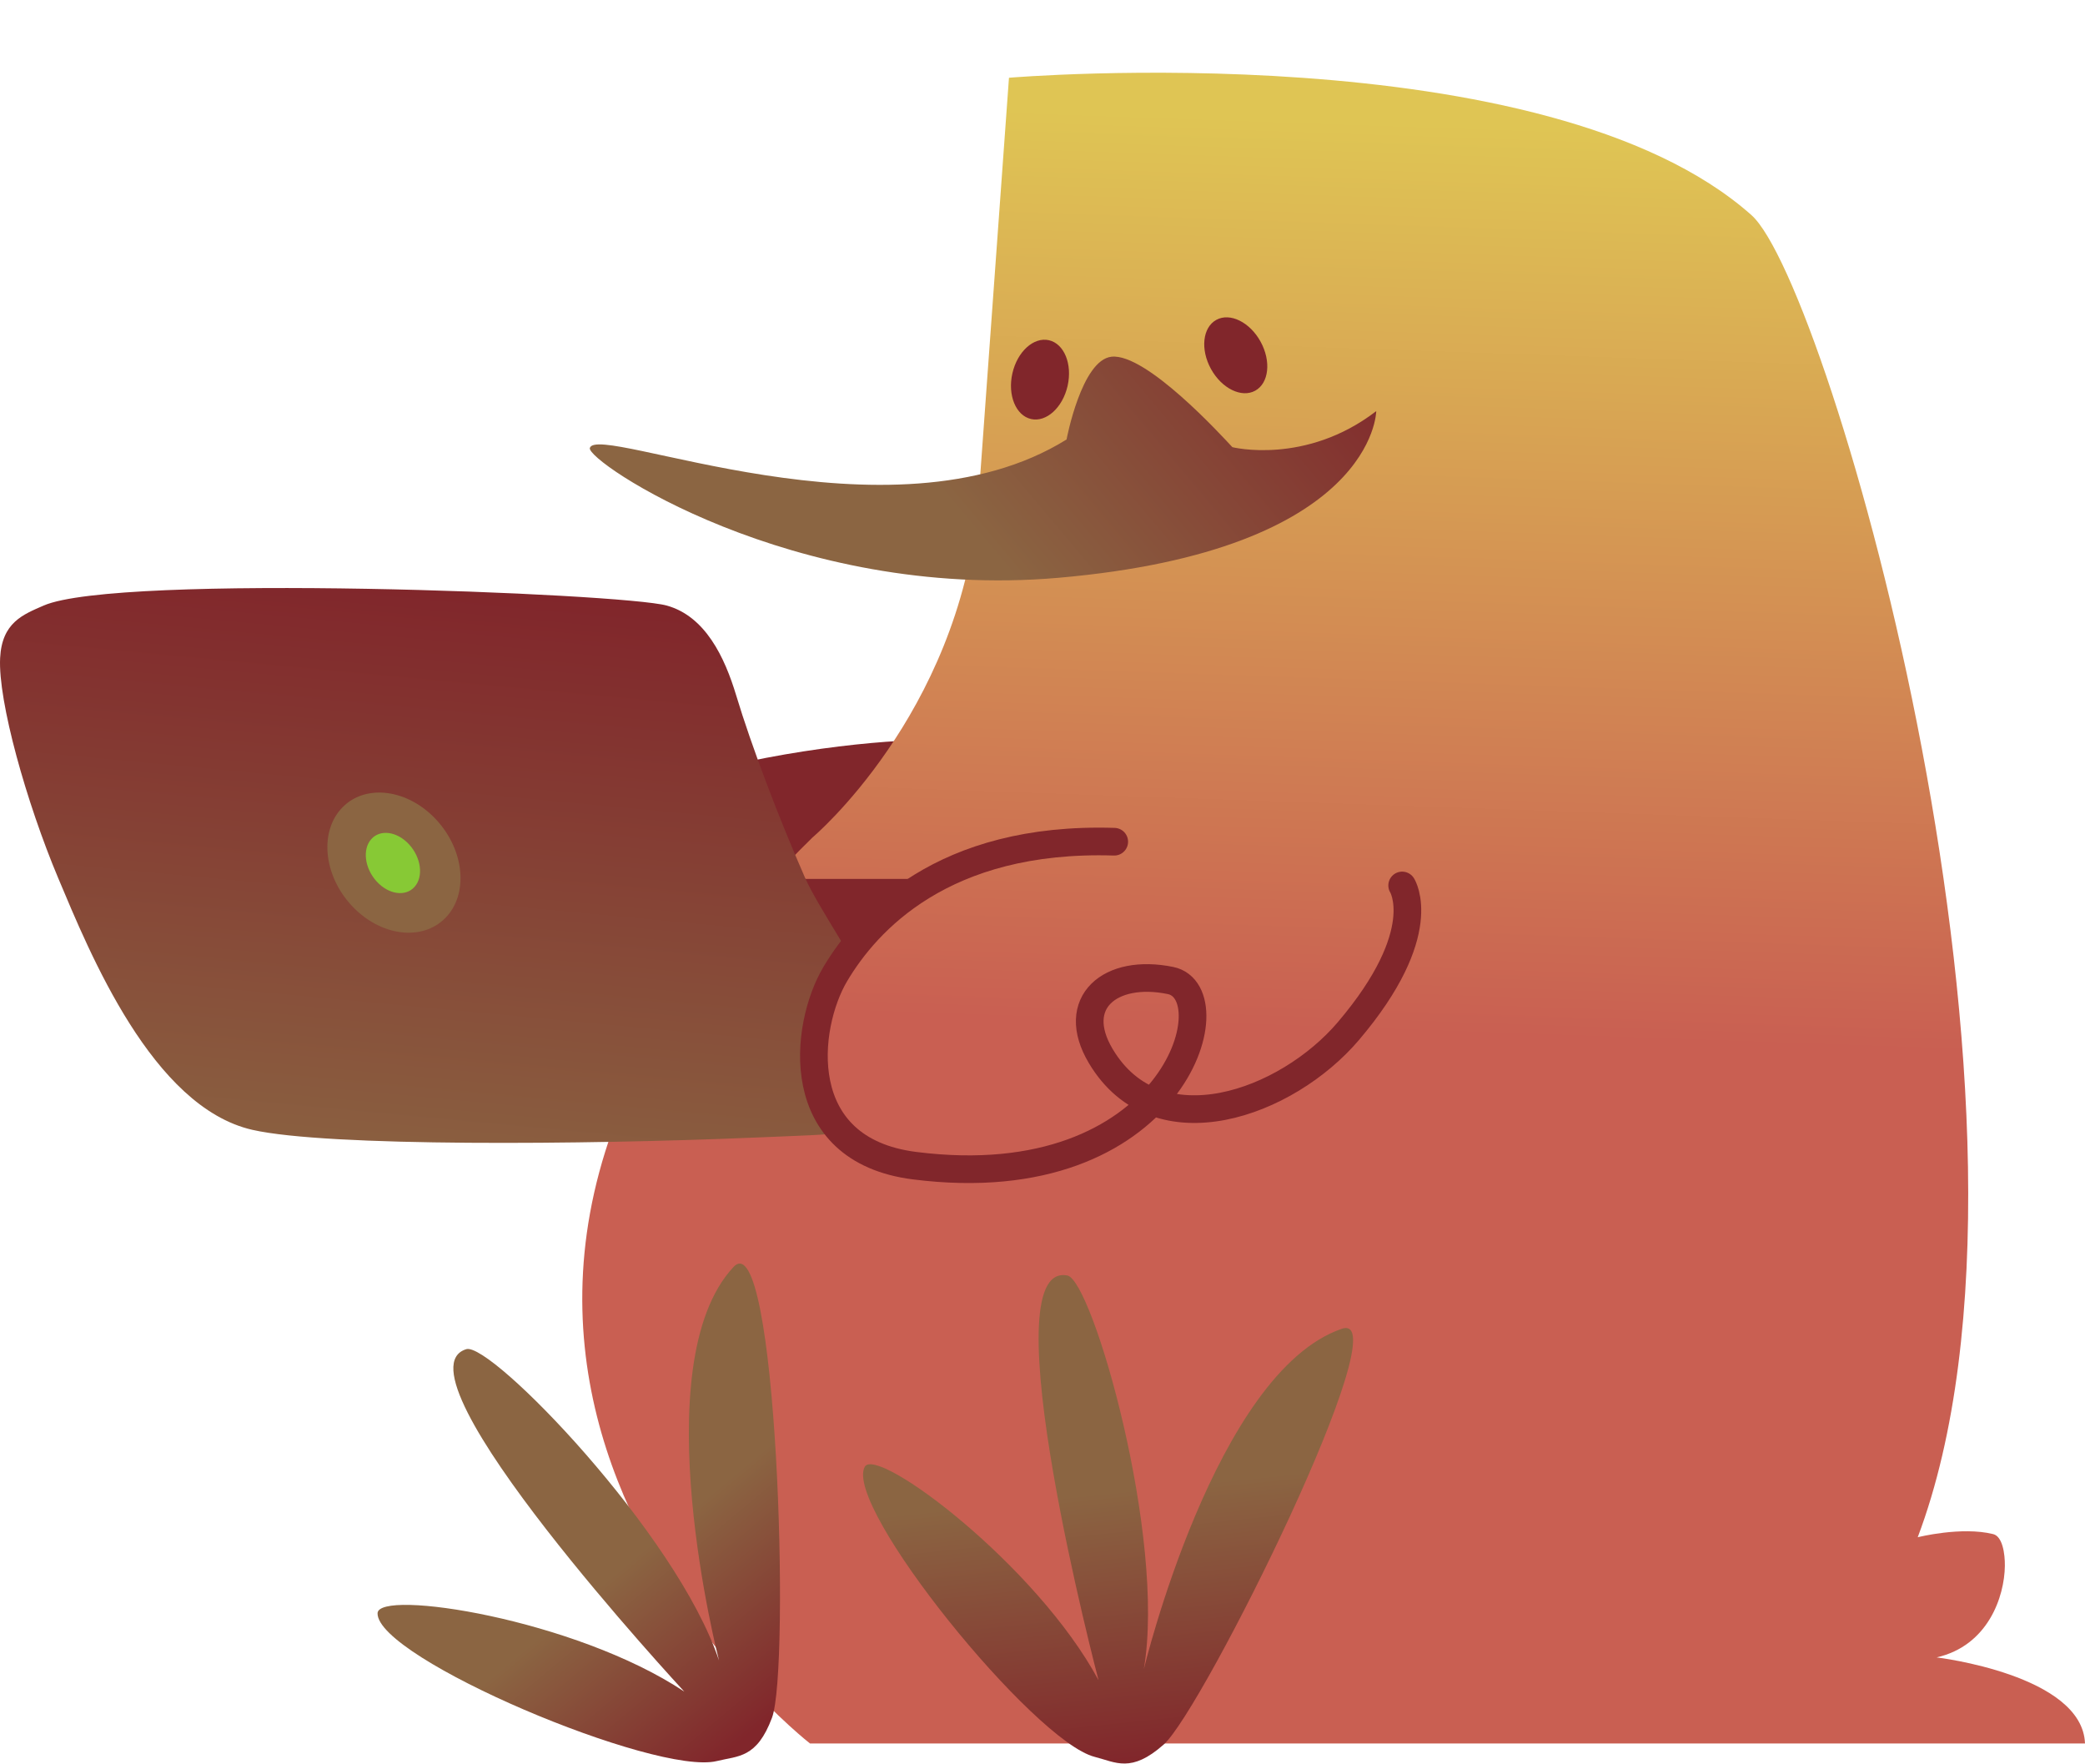
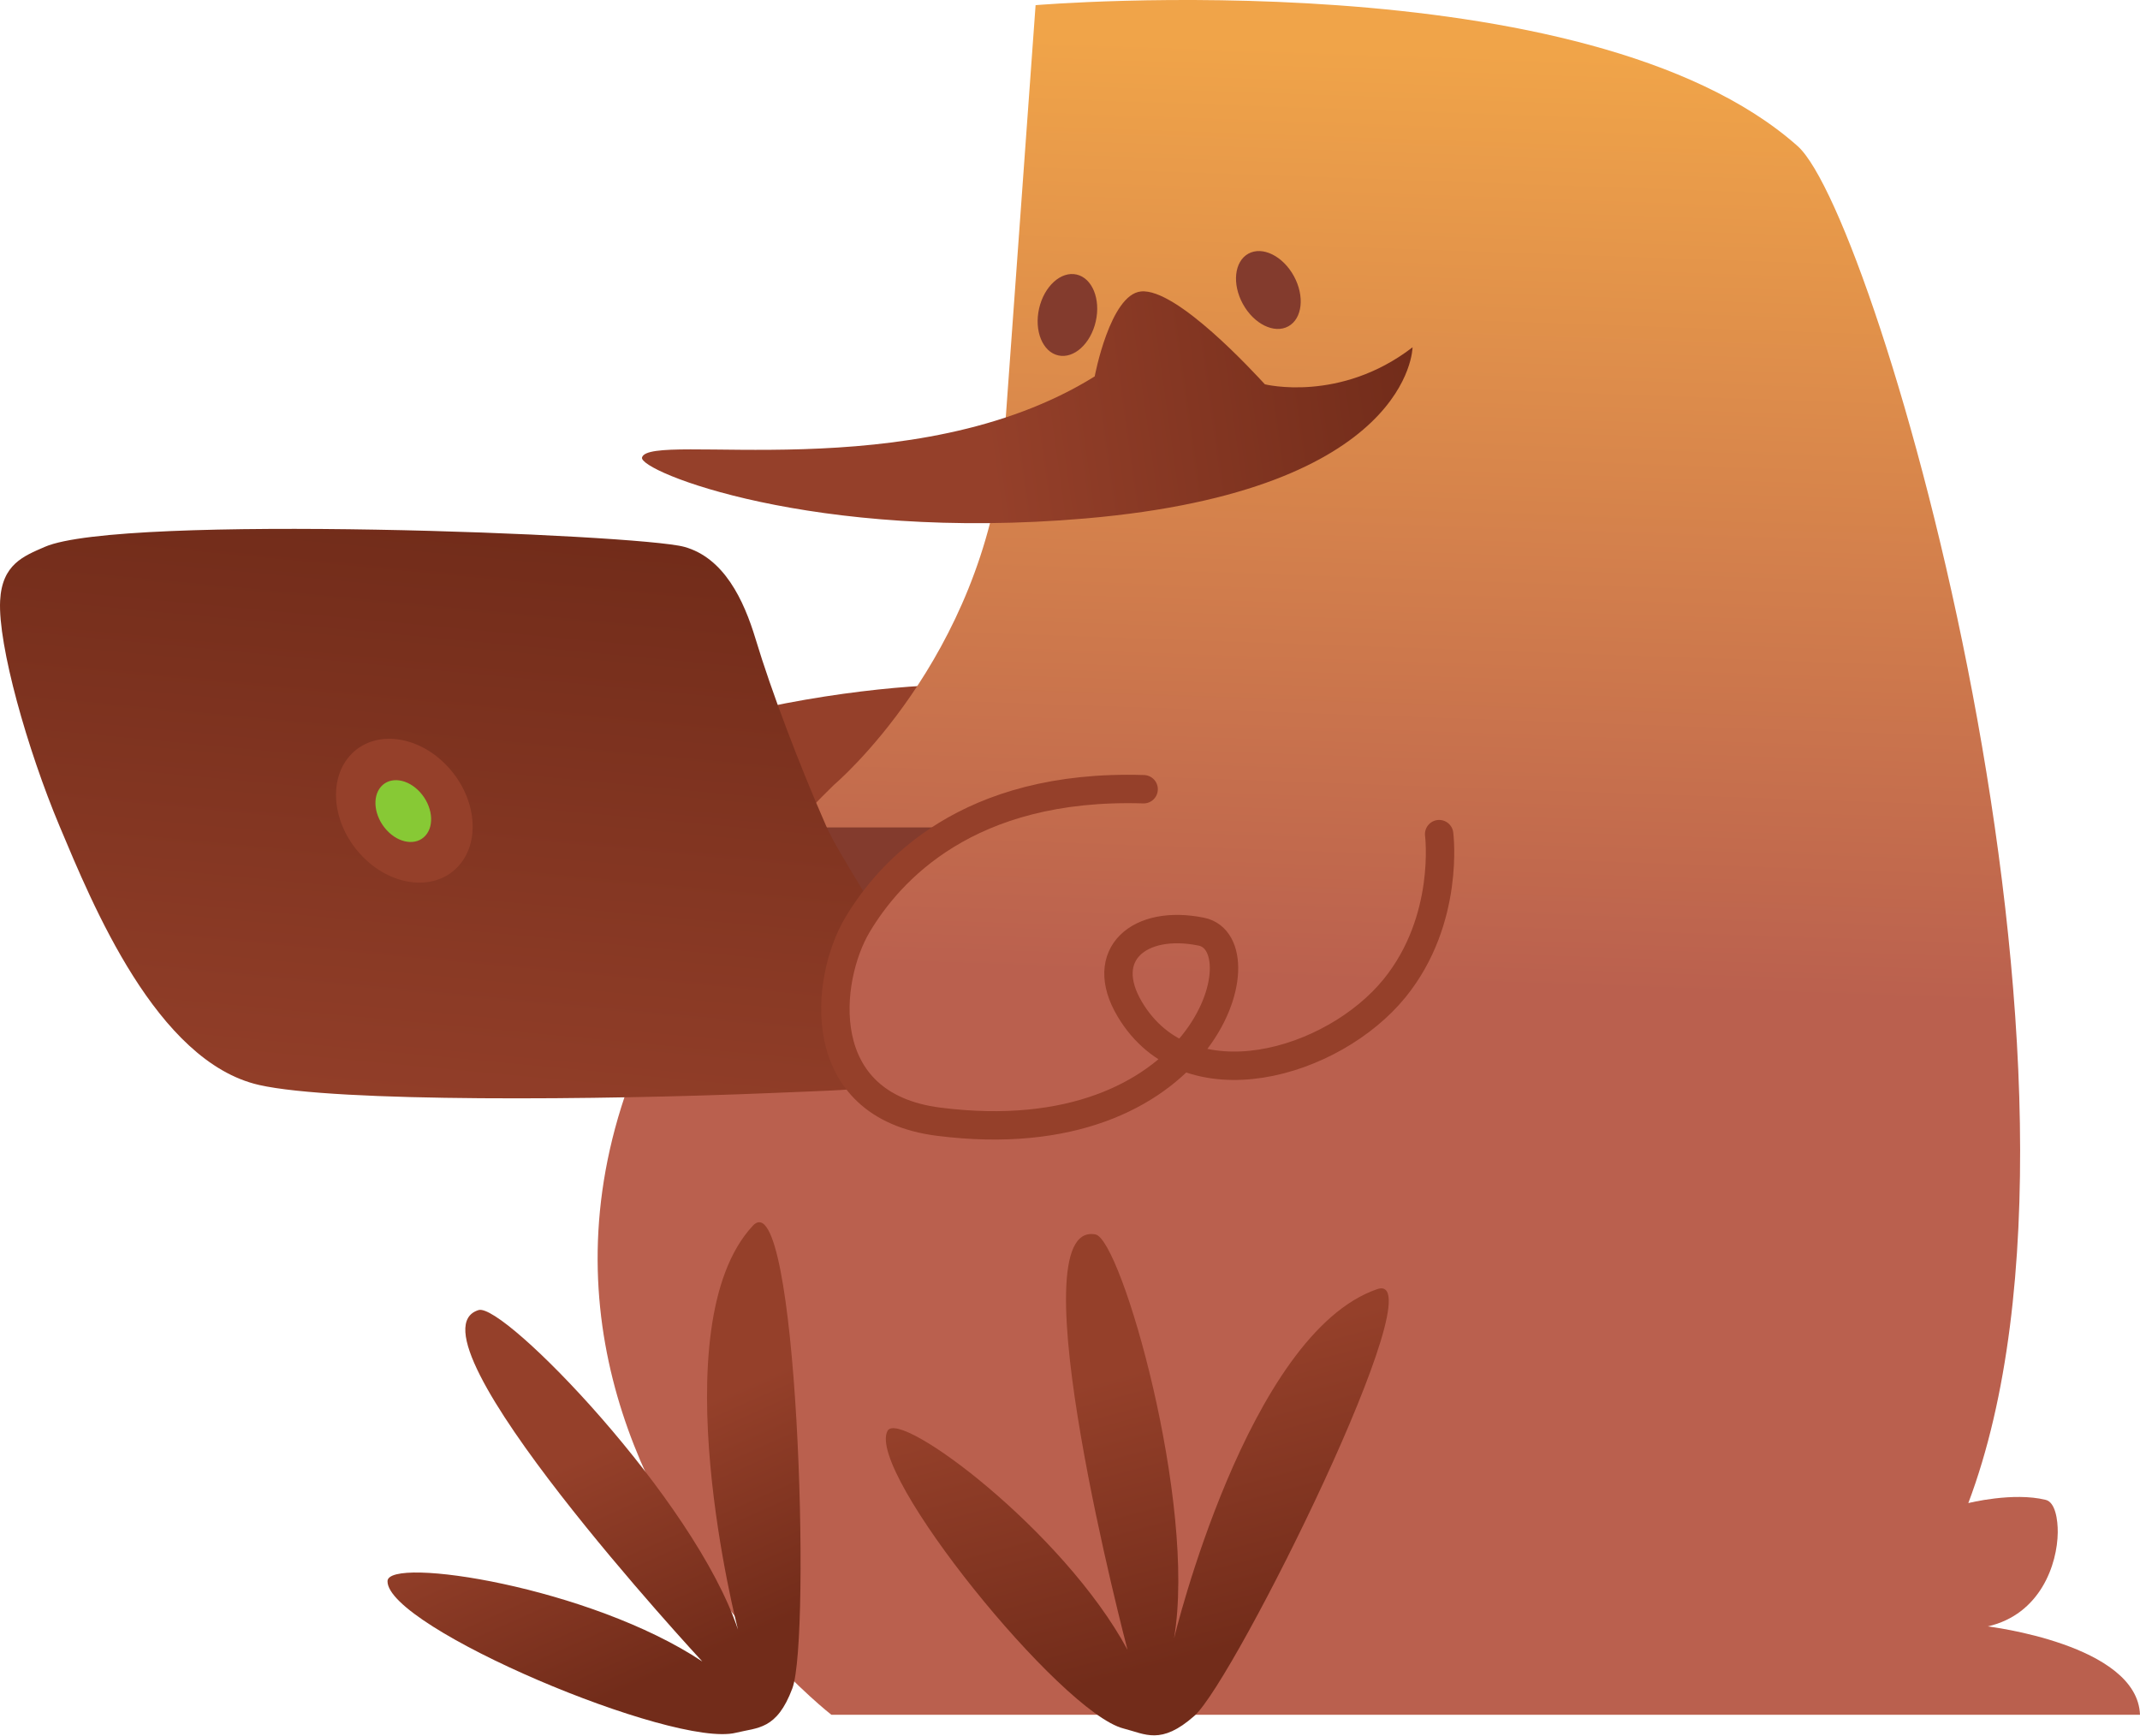
- <svg xmlns="http://www.w3.org/2000/svg" xmlns:xlink="http://www.w3.org/1999/xlink" width="150.758mm" height="127.508mm" viewBox="0 0 150.758 127.508" version="1.1" id="svg1" xml:space="preserve">
+ <svg xmlns="http://www.w3.org/2000/svg" xmlns:xlink="http://www.w3.org/1999/xlink" width="150.758mm" height="122.249mm" viewBox="0 0 150.758 122.249" version="1.1" id="svg1" xml:space="preserve">
  <defs id="defs1">
-     <linearGradient id="linearGradient49">
-       <stop style="stop-color:#8b6542;stop-opacity:1;" offset="0.445" id="stop48" />
-       <stop style="stop-color:#81262b;stop-opacity:1;" offset="1" id="stop49" />
+     <linearGradient id="linearGradient13">
+       <stop style="stop-color:#95402a;stop-opacity:1;" offset="0.442" id="stop12" />
+       <stop style="stop-color:#722c1a;stop-opacity:1;" offset="1" id="stop13" />
    </linearGradient>
-     <linearGradient id="linearGradient46">
-       <stop style="stop-color:#8b6542;stop-opacity:1;" offset="0.552" id="stop46" />
-       <stop style="stop-color:#81262b;stop-opacity:1;" offset="1" id="stop47" />
+     <linearGradient id="linearGradient9">
+       <stop style="stop-color:#95402a;stop-opacity:1;" offset="0.442" id="stop8" />
+       <stop style="stop-color:#722c1a;stop-opacity:1;" offset="1" id="stop9" />
+     </linearGradient>
+     <linearGradient id="linearGradient6">
+       <stop style="stop-color:#95402a;stop-opacity:1;" offset="0" id="stop4" />
+       <stop style="stop-color:#722c1a;stop-opacity:1;" offset="0.902" id="stop5" />
+     </linearGradient>
+     <linearGradient id="linearGradient2">
+       <stop style="stop-color:#ba604e;stop-opacity:1;" offset="0.394" id="stop1" />
+       <stop style="stop-color:#f0a449;stop-opacity:1;" offset="1" id="stop2" />
+     </linearGradient>
+     <linearGradient id="swatch24">
+       <stop style="stop-color:#95402a;stop-opacity:1;" offset="0" id="stop24" />
+     </linearGradient>
+     <linearGradient id="swatch23">
+       <stop style="stop-color:#87c935;stop-opacity:1;" offset="0" id="stop23" />
+     </linearGradient>
+     <linearGradient id="swatch22">
+       <stop style="stop-color:#244d27;stop-opacity:1;" offset="0" id="stop22" />
+     </linearGradient>
+     <linearGradient id="swatch21">
+       <stop style="stop-color:#244d27;stop-opacity:1;" offset="0" id="stop21" />
+     </linearGradient>
+     <linearGradient id="swatch19">
+       <stop style="stop-color:#833b2d;stop-opacity:1;" offset="0" id="stop19" />
+     </linearGradient>
+     <linearGradient id="swatch18">
+       <stop style="stop-color:#377339;stop-opacity:1;" offset="0" id="stop18" />
+     </linearGradient>
+     <linearGradient id="swatch17">
+       <stop style="stop-color:#5f4128;stop-opacity:1;" offset="0" id="stop17" />
+     </linearGradient>
+     <linearGradient id="swatch16">
+       <stop style="stop-color:#95402a;stop-opacity:1;" offset="0" id="stop16" />
+     </linearGradient>
+     <linearGradient id="linearGradient11">
+       <stop style="stop-color:#95402a;stop-opacity:1;" offset="0.279" id="stop10" />
+       <stop style="stop-color:#722c1a;stop-opacity:1;" offset="0.861" id="stop11" />
    </linearGradient>
    <linearGradient id="linearGradient37">
-       <stop style="stop-color:#8b6542;stop-opacity:1;" offset="0.442" id="stop37" />
-       <stop style="stop-color:#81262b;stop-opacity:1;" offset="1" id="stop38" />
+       <stop style="stop-color:#833e2d;stop-opacity:1;" offset="0.442" id="stop37" />
+       <stop style="stop-color:#244d27;stop-opacity:1;" offset="1" id="stop38" />
    </linearGradient>
    <linearGradient id="linearGradient35">
-       <stop style="stop-color:#8b6542;stop-opacity:1;" offset="0" id="stop35" />
-       <stop style="stop-color:#81262b;stop-opacity:1;" offset="0.902" id="stop36" />
+       <stop style="stop-color:#833e2d;stop-opacity:1;" offset="0" id="stop35" />
+       <stop style="stop-color:#244d27;stop-opacity:1;" offset="0.902" id="stop36" />
    </linearGradient>
    <linearGradient id="linearGradient33">
-       <stop style="stop-color:#c95f52;stop-opacity:1;" offset="0.394" id="stop33" />
-       <stop style="stop-color:#dfc554;stop-opacity:1;" offset="1" id="stop34" />
+       <stop style="stop-color:#ba604e;stop-opacity:1;" offset="0.394" id="stop33" />
+       <stop style="stop-color:#87c935;stop-opacity:1;" offset="1" id="stop34" />
    </linearGradient>
    <linearGradient xlink:href="#linearGradient33" id="linearGradient34" x1="116.565" y1="198.1" x2="120.357" y2="89.509" gradientUnits="userSpaceOnUse" />
    <linearGradient xlink:href="#linearGradient35" id="linearGradient36" x1="-6.177" y1="182.08" x2="-0.336" y2="126.504" gradientUnits="userSpaceOnUse" />
    <linearGradient xlink:href="#linearGradient37" id="linearGradient38" x1="71.329" y1="133.064" x2="114.894" y2="96.509" gradientUnits="userSpaceOnUse" />
    <linearGradient xlink:href="#linearGradient49" id="linearGradient48" x1="100.3" y1="173.007" x2="104.004" y2="208.245" gradientUnits="userSpaceOnUse" />
    <linearGradient xlink:href="#linearGradient46" id="linearGradient50" gradientUnits="userSpaceOnUse" x1="52.365" y1="174.93" x2="63.904" y2="206.633" gradientTransform="rotate(-19.85326,68.29009,170.5236)" />
+     <linearGradient xlink:href="#linearGradient13" id="linearGradient14" gradientUnits="userSpaceOnUse" x1="67.521" y1="118.503" x2="121.278" y2="110.948" />
+     <linearGradient xlink:href="#swatch16" id="linearGradient16" x1="79.874" y1="153.463" x2="124.48" y2="153.463" gradientUnits="userSpaceOnUse" />
+     <linearGradient xlink:href="#swatch19" id="linearGradient20" gradientUnits="userSpaceOnUse" x1="44.286" y1="146.95" x2="48.38" y2="146.95" />
+     <linearGradient xlink:href="#swatch19" id="linearGradient21" x1="116.694" y1="84.061" x2="120.789" y2="84.061" gradientUnits="userSpaceOnUse" />
+     <linearGradient xlink:href="#swatch19" id="linearGradient22" x1="255.948" y1="255.136" x2="294.028" y2="255.136" gradientUnits="userSpaceOnUse" />
+     <linearGradient xlink:href="#swatch23" id="linearGradient23" x1="-61.217" y1="133.417" x2="-57.66" y2="133.417" gradientUnits="userSpaceOnUse" />
+     <linearGradient xlink:href="#swatch24" id="linearGradient26" gradientUnits="userSpaceOnUse" x1="-64.637" y1="136.685" x2="-55.919" y2="136.685" />
+     <linearGradient xlink:href="#swatch16" id="linearGradient27" gradientUnits="userSpaceOnUse" x1="54.909" y1="146.866" x2="88.741" y2="146.866" />
+     <linearGradient xlink:href="#linearGradient6" id="linearGradient4" gradientUnits="userSpaceOnUse" x1="-6.177" y1="182.08" x2="-0.336" y2="126.504" />
+     <linearGradient xlink:href="#linearGradient11" id="linearGradient7" gradientUnits="userSpaceOnUse" x1="97.567" y1="173.513" x2="106.737" y2="207.739" />
+     <linearGradient xlink:href="#linearGradient9" id="linearGradient8" gradientUnits="userSpaceOnUse" x1="57.963" y1="176.876" x2="69.799" y2="203.46" />
+     <linearGradient xlink:href="#linearGradient2" id="linearGradient15" gradientUnits="userSpaceOnUse" x1="116.565" y1="198.1" x2="120.357" y2="89.509" />
  </defs>
-   <g id="layer2" transform="translate(-22.03146,-80.77621)">
-     <path style="opacity:1;fill:#81262b;fill-opacity:1;stroke:none;stroke-width:2;stroke-linecap:round;stroke-dasharray:none;stroke-dashoffset:0;stroke-opacity:1;paint-order:normal" d="m 88.741,134.282 c -7.937,0.13 -33.727,3.579 -33.831,16.915 -0.125,16.027 28.366,3.773 28.366,3.773 z" id="path15" />
-     <path style="display:inline;opacity:1;fill:url(#linearGradient34);fill-opacity:1;stroke-width:0.265" d="m 94.986,86.398 c 0,0 38.837,-3.292 53.69,9.935 5.619,5.004 23.21,65.912 12.019,95.589 0,0 3.158,-0.797 5.456,-0.226 0.67,0.166 0.854,1.397 0.844,2.297 -0.025,2.221 -1.213,5.769 -4.933,6.617 0,0 10.543,1.255 10.727,6.223 H 80.599 c 0,0 -37.171,-28.89 0.184,-65.509 0,0 10.489,-8.833 11.961,-23.922 z" id="path1" />
-     <g id="g60" mask="none">
-       <path id="rect59" mask="none" style="display:inline;opacity:1;fill:#81262b;stroke-width:1.286;stroke-linecap:round;fill-opacity:1" transform="matrix(1,0,-0.8040204,0.5946017,0,0)" d="m 259.005,242.726 h 27.27 c 0.847,0 -1.477,4.446 -1.331,4.898 2.004,6.195 4.059,10.217 8.521,16.865 1.865,2.779 -1.363,3.057 -3.057,3.057 h -31.404 c -1.693,0 -3.057,-1.363 -3.057,-3.057 v -18.707 c 0,-1.693 1.363,-3.057 3.057,-3.057 z" />
-       <path id="path59" mask="none" style="display:inline;opacity:1;fill:url(#linearGradient36);fill-opacity:1;stroke-width:1.967;stroke-linecap:round" d="m -24.394,134.065 c 6.288,-2.516 42.189,-0.962 45.053,0 2.479,0.832 2.704,4.01 2.436,6.991 -0.353,3.922 -0.448,9.503 -0.272,14.155 0.044,1.163 0.395,2.919 0.78,4.912 0.519,2.681 -2.68,2.022 -5.961,10.852 -0.565,1.52 2.694,3.874 0.838,4.091 -1.856,0.216 -3.011,0.234 -7.069,0.413 -12.05,0.532 -30.872,0.717 -35.805,-0.615 -6.57,-1.774 -6.669,-13.718 -6.792,-19.594 -0.123,-5.876 0.735,-13.765 2.134,-17.121 1.155,-2.772 2.917,-3.387 4.658,-4.084 z" transform="matrix(1,0,0.3698349,0.9290975,0,0)" />
-       <ellipse style="opacity:1;mix-blend-mode:normal;fill:#8b6542;fill-opacity:1;stroke:none;stroke-width:1;stroke-linecap:round;stroke-dasharray:none;stroke-dashoffset:0;stroke-opacity:1;paint-order:normal" id="ellipse59" cx="-60.278" cy="136.685" rx="4.359" ry="5.462" transform="matrix(0.7029321,-0.711257,0.6795719,0.7336089,0,0)" />
-       <ellipse style="fill:#87c935;fill-opacity:1;stroke:none;stroke-width:0.697;stroke-linecap:round;stroke-dasharray:none;stroke-dashoffset:0;stroke-opacity:1;paint-order:normal" id="ellipse60" cx="-59.438" cy="133.417" rx="1.779" ry="2.329" transform="matrix(0.6625383,-0.749028,0.673241,0.7394231,0,0)" />
+   <g id="layer2" transform="translate(-22.03146,-86.03486)">
+     <path style="opacity:1;fill:url(#linearGradient27);fill-opacity:1;stroke:none;stroke-width:2;stroke-linecap:round;stroke-dasharray:none;stroke-dashoffset:0;stroke-opacity:1;paint-order:normal" d="m 88.741,134.282 c -7.937,0.13 -33.727,3.579 -33.831,16.915 -0.125,16.027 28.366,3.773 28.366,3.773 z" id="path15" />
+     <path style="display:inline;opacity:1;fill:url(#linearGradient15);fill-opacity:1;stroke-width:0.265" d="m 94.986,86.398 c 0,0 38.837,-3.292 53.69,9.935 5.619,5.004 23.21,65.912 12.019,95.589 0,0 3.158,-0.797 5.456,-0.226 0.67,0.166 0.854,1.397 0.844,2.297 -0.025,2.221 -1.213,5.769 -4.933,6.617 0,0 10.543,1.255 10.727,6.223 H 80.599 c 0,0 -37.171,-28.89 0.184,-65.509 0,0 10.489,-8.833 11.961,-23.922 z" id="path1" />
+     <g id="g60" mask="none" style="display:inline">
+       <path id="rect59" mask="none" style="display:inline;opacity:1;fill:url(#linearGradient22);stroke-width:1.286;stroke-linecap:round" transform="matrix(1,0,-0.8040204,0.5946017,0,0)" d="m 259.005,242.726 h 27.27 c 0.847,0 -1.477,4.446 -1.331,4.898 2.004,6.195 4.059,10.217 8.521,16.865 1.865,2.779 -1.363,3.057 -3.057,3.057 h -31.404 c -1.693,0 -3.057,-1.363 -3.057,-3.057 v -18.707 c 0,-1.693 1.363,-3.057 3.057,-3.057 z" />
+       <path id="path59" mask="none" style="display:inline;opacity:1;fill:url(#linearGradient4);stroke-width:1.967;stroke-linecap:round" d="m -24.394,134.065 c 6.288,-2.516 42.189,-0.962 45.053,0 2.479,0.832 2.704,4.01 2.436,6.991 -0.353,3.922 -0.448,9.503 -0.272,14.155 0.044,1.163 0.395,2.919 0.78,4.912 0.519,2.681 -2.68,2.022 -5.961,10.852 -0.565,1.52 2.694,3.874 0.838,4.091 -1.856,0.216 -3.011,0.234 -7.069,0.413 -12.05,0.532 -30.872,0.717 -35.805,-0.615 -6.57,-1.774 -6.669,-13.718 -6.792,-19.594 -0.123,-5.876 0.735,-13.765 2.134,-17.121 1.155,-2.772 2.917,-3.387 4.658,-4.084 z" transform="matrix(1,0,0.3698349,0.9290975,0,0)" />
+       <ellipse style="opacity:1;mix-blend-mode:normal;fill:url(#linearGradient26);fill-opacity:1;stroke:none;stroke-width:1;stroke-linecap:round;stroke-dasharray:none;stroke-dashoffset:0;stroke-opacity:1;paint-order:normal" id="ellipse59" cx="-60.278" cy="136.685" rx="4.359" ry="5.462" transform="matrix(0.7029321,-0.711257,0.6795719,0.7336089,0,0)" />
+       <ellipse style="fill:url(#linearGradient23);fill-opacity:1;stroke:none;stroke-width:0.697;stroke-linecap:round;stroke-dasharray:none;stroke-dashoffset:0;stroke-opacity:1;paint-order:normal" id="ellipse60" cx="-59.438" cy="133.417" rx="1.779" ry="2.329" transform="matrix(0.6625383,-0.749028,0.673241,0.7394231,0,0)" />
    </g>
-     <g id="layer4">
-       <path style="display:inline;opacity:1;fill:url(#linearGradient38);fill-opacity:1;stroke-width:0.265" d="m 121.542,110.501 c 0,0 -0.081,10.064 -23.002,12.053 -19.243,1.67 -34.121,-8.434 -33.859,-9.385 0.519,-1.882 21.717,7.32 34.469,-0.617 0,0 1.083,-5.755 3.253,-5.985 2.504,-0.266 7.979,5.727 8.737,6.541 0,0 5.291,1.325 10.402,-2.607 z" id="path2" />
-       <path style="opacity:1;fill:url(#linearGradient48);fill-opacity:1;stroke:none;stroke-width:0.265" d="m 106.168,206.916 c 2.842,-2.507 17.25,-31.564 12.882,-30.065 -9.138,3.135 -14.313,24.608 -14.313,24.608 1.626,-9.53 -3.718,-28.108 -5.528,-28.461 -5.752,-1.119 2.254,29.262 2.254,29.262 -4.508,-8.373 -16.045,-16.983 -16.903,-15.432 -1.575,2.848 12.219,19.857 16.62,20.973 1.542,0.391 2.635,1.19 4.988,-0.886 z" id="path3" />
-       <path style="opacity:1;fill:url(#linearGradient50);fill-opacity:1;stroke:none;stroke-width:0.265" d="m 77.851,204.974 c 1.327,-3.55 0.364,-35.968 -2.785,-32.59 -6.587,7.066 -1.046,28.449 -1.046,28.449 -3.05,-9.174 -16.51,-23.05 -18.273,-22.509 -5.601,1.72 15.761,24.757 15.761,24.757 -7.919,-5.265 -22.15,-7.433 -22.177,-5.66 -0.049,3.254 20.127,11.769 24.536,10.682 1.545,-0.381 2.885,-0.19 3.984,-3.129 z" id="path6" />
+     <g id="layer4" style="display:inline;fill:none">
+       <path style="display:inline;opacity:1;fill:url(#linearGradient14);stroke-width:0.265" d="m 121.542,110.501 c 0,0 -0.081,10.064 -23.002,12.053 -19.243,1.67 -31.541,-3.34 -31.279,-4.292 0.519,-1.882 19.138,2.227 31.889,-5.71 0,0 1.083,-5.755 3.253,-5.985 2.504,-0.266 7.979,5.727 8.737,6.541 0,0 5.291,1.325 10.402,-2.607 z" id="path2" />
+       <path style="opacity:1;fill:url(#linearGradient8);fill-opacity:1;stroke:none;stroke-width:0.265" d="m 77.851,204.974 c 1.327,-3.55 0.364,-35.968 -2.785,-32.59 -6.587,7.066 -1.046,28.449 -1.046,28.449 -3.05,-9.174 -16.51,-23.05 -18.273,-22.509 -5.601,1.72 15.761,24.757 15.761,24.757 -7.919,-5.265 -22.15,-7.433 -22.177,-5.66 -0.049,3.254 20.127,11.769 24.536,10.682 1.545,-0.381 2.885,-0.19 3.984,-3.129 z" id="path6" />
+       <path style="display:inline;opacity:1;fill:url(#linearGradient7);fill-opacity:1;stroke:none;stroke-width:0.265" d="m 106.168,206.916 c 2.842,-2.507 17.25,-31.564 12.882,-30.065 -9.138,3.135 -14.313,24.608 -14.313,24.608 1.626,-9.53 -3.718,-28.108 -5.528,-28.461 -5.752,-1.119 2.254,29.262 2.254,29.262 -4.508,-8.373 -16.045,-16.983 -16.903,-15.432 -1.575,2.848 12.219,19.857 16.62,20.973 1.542,0.391 2.635,1.19 4.988,-0.886 z" id="path3" transform="translate(-8.5416662e-8)" />
    </g>
-     <g id="layer5">
-       <ellipse style="opacity:1;fill:#81262b;fill-opacity:1;stroke-width:0.249" id="path5" cx="118.742" cy="84.061" rx="2.047" ry="2.921" transform="rotate(12.76733)" />
-       <ellipse style="opacity:1;fill:#81262b;fill-opacity:1;stroke-width:0.249" id="path5-5" ry="2.921" rx="2.047" cy="146.95" cx="46.333" transform="rotate(-28.79392)" />
-       <path style="opacity:1;fill:none;stroke:#81262b;stroke-width:2;stroke-linecap:round;stroke-dasharray:none;stroke-dashoffset:0;stroke-opacity:1;paint-order:normal" d="m 123.416,144.797 c 0,0 2.172,3.393 -3.885,10.526 -4.442,5.232 -13.817,8.679 -17.909,1.808 -2.299,-3.86 0.677,-6.359 5.046,-5.461 4.369,0.898 0.239,15.764 -18.513,13.386 -8.995,-1.141 -7.97,-10.084 -5.725,-13.858 2.245,-3.773 7.742,-9.954 20.168,-9.564" id="path7" />
+     <g id="layer5" style="display:inline">
+       <ellipse style="opacity:1;fill:url(#linearGradient21);fill-opacity:1;stroke-width:0.249" id="path5" cx="118.742" cy="84.061" rx="2.047" ry="2.921" transform="rotate(12.76733)" />
+       <ellipse style="opacity:1;fill:url(#linearGradient20);fill-opacity:1;stroke-width:0.249" id="path5-5" ry="2.921" rx="2.047" cy="146.95" cx="46.333" transform="rotate(-28.79392)" />
+       <path style="opacity:1;fill:none;stroke:url(#linearGradient16);stroke-width:2;stroke-linecap:round;stroke-dasharray:none;stroke-dashoffset:0;stroke-opacity:1;paint-order:normal" d="m 123.416,144.797 c 0,0 0.779,6.018 -3.135,10.847 -4.322,5.332 -14.567,8.358 -18.659,1.486 -2.299,-3.86 0.677,-6.359 5.046,-5.461 4.369,0.898 0.239,15.764 -18.513,13.386 -8.995,-1.141 -7.97,-10.084 -5.725,-13.858 2.245,-3.773 7.742,-9.954 20.168,-9.564" id="path7" />
    </g>
  </g>
</svg>
